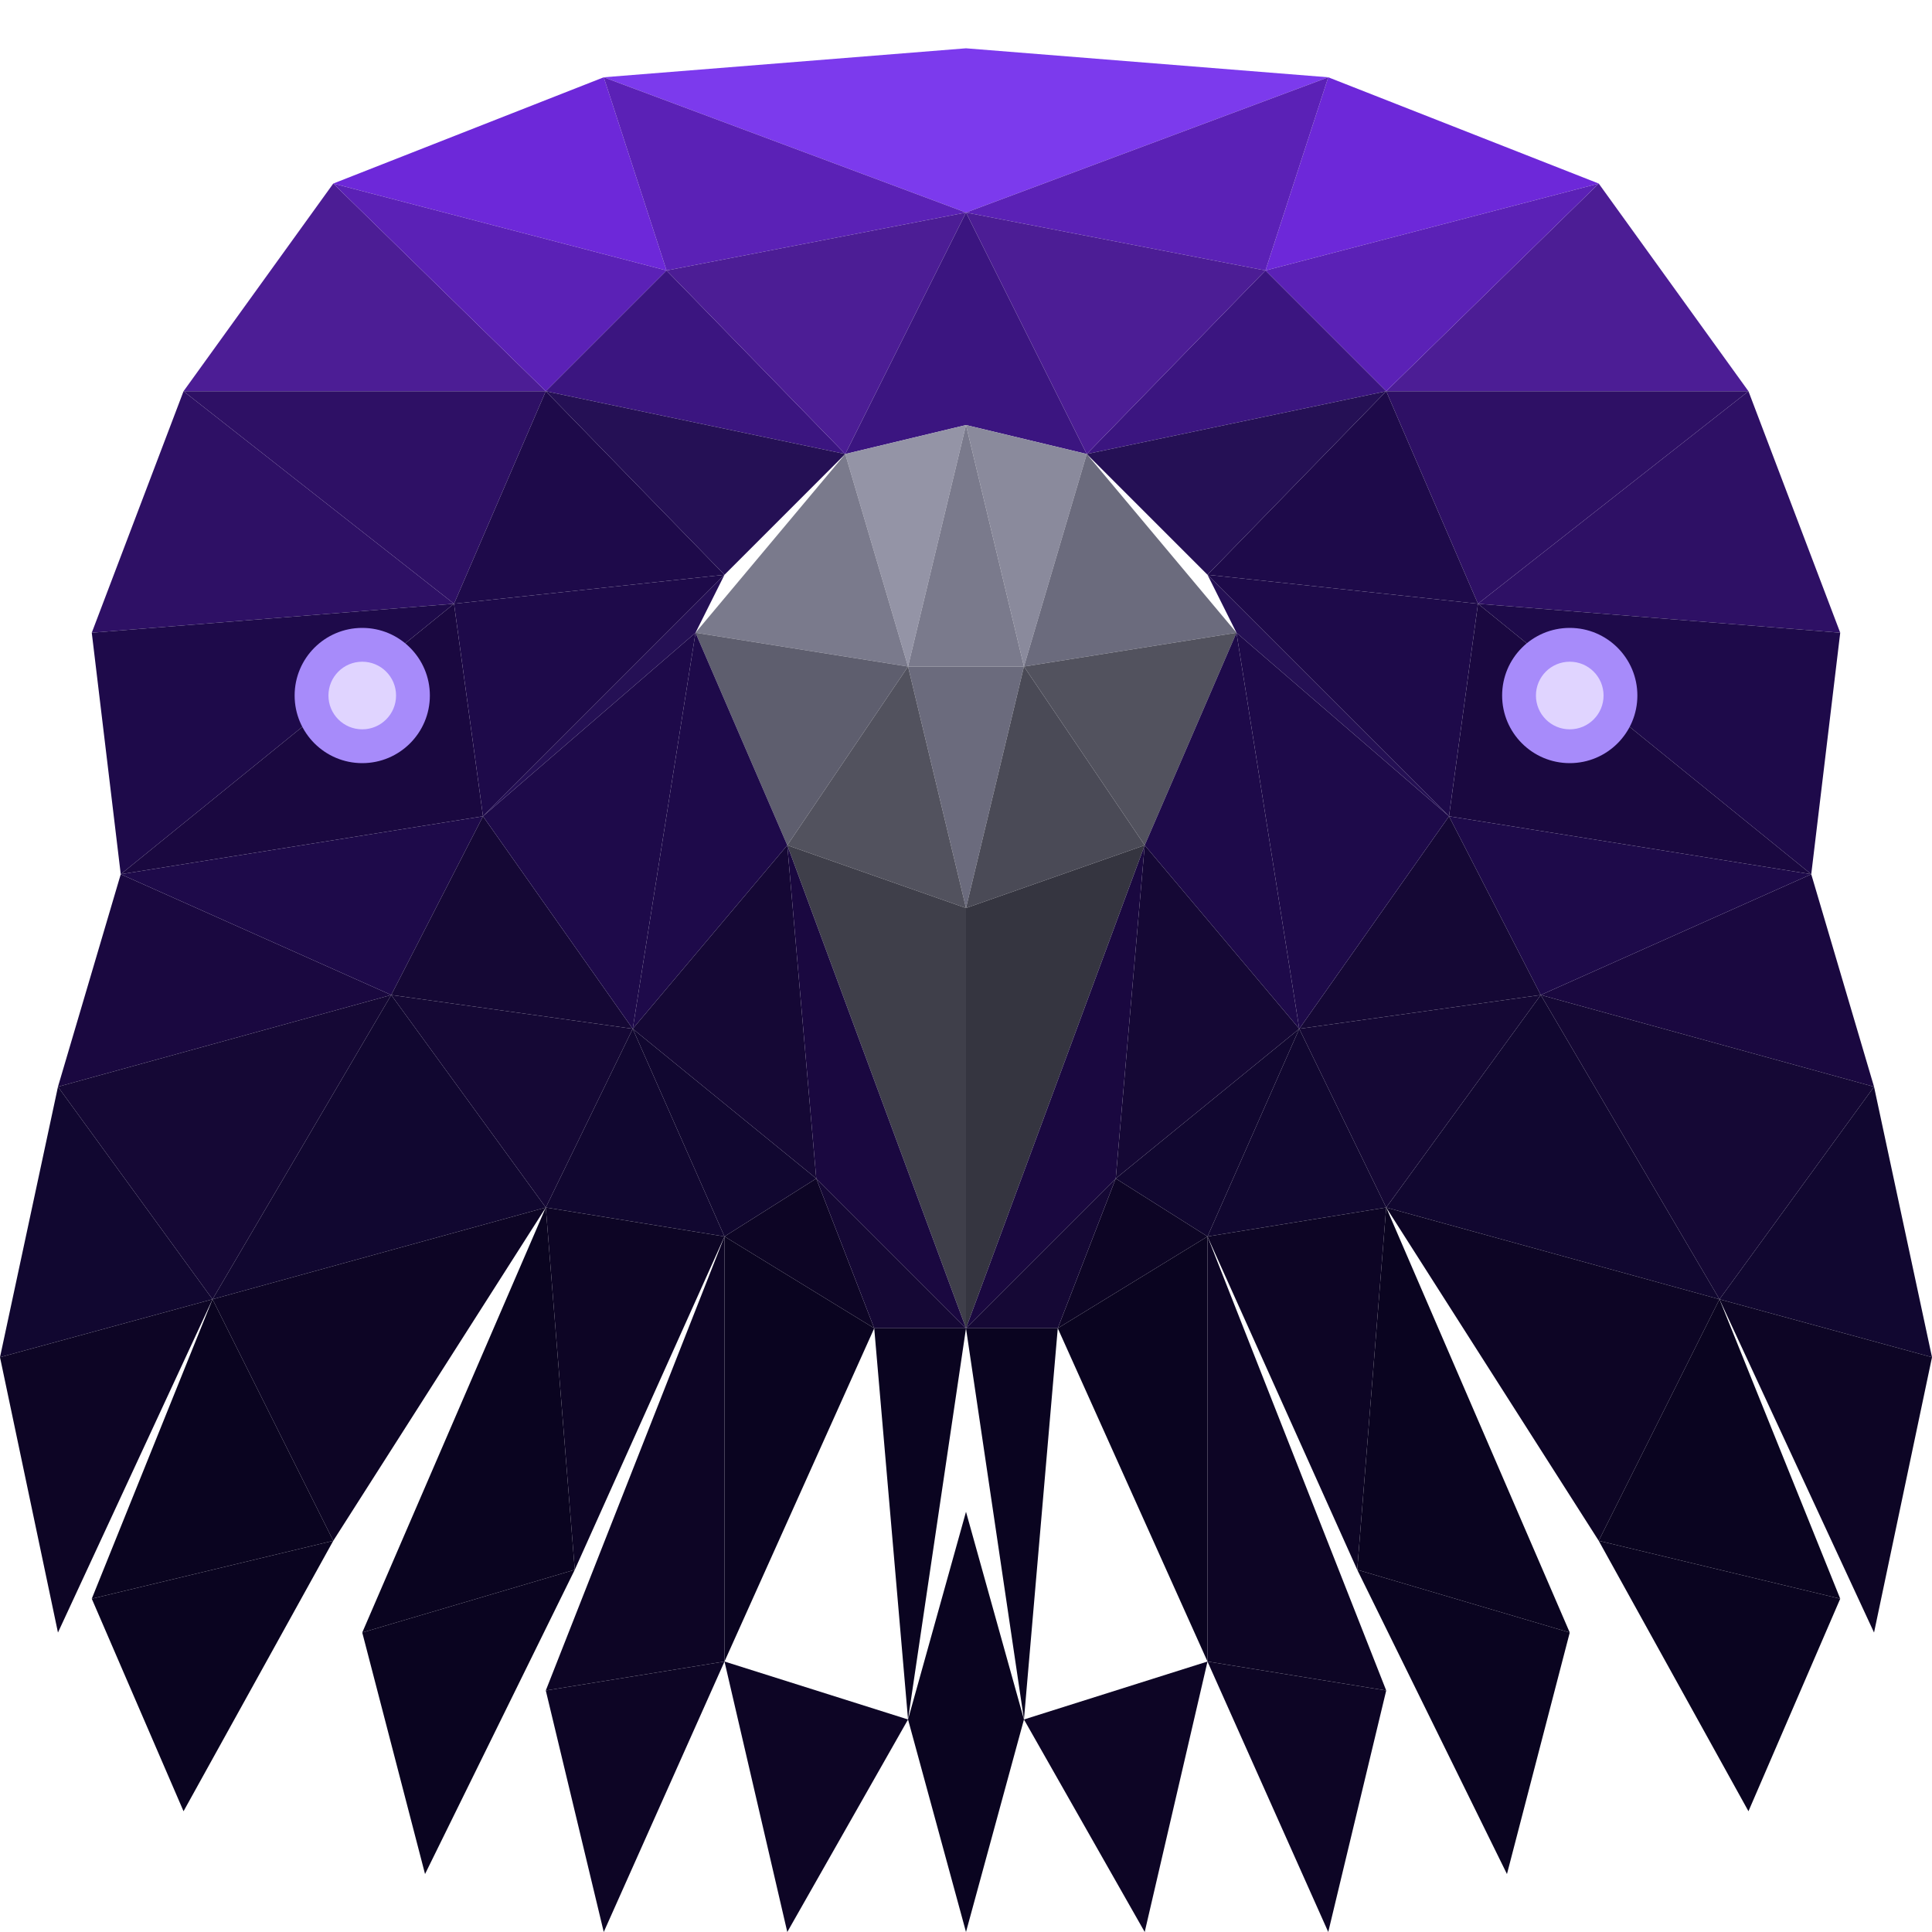
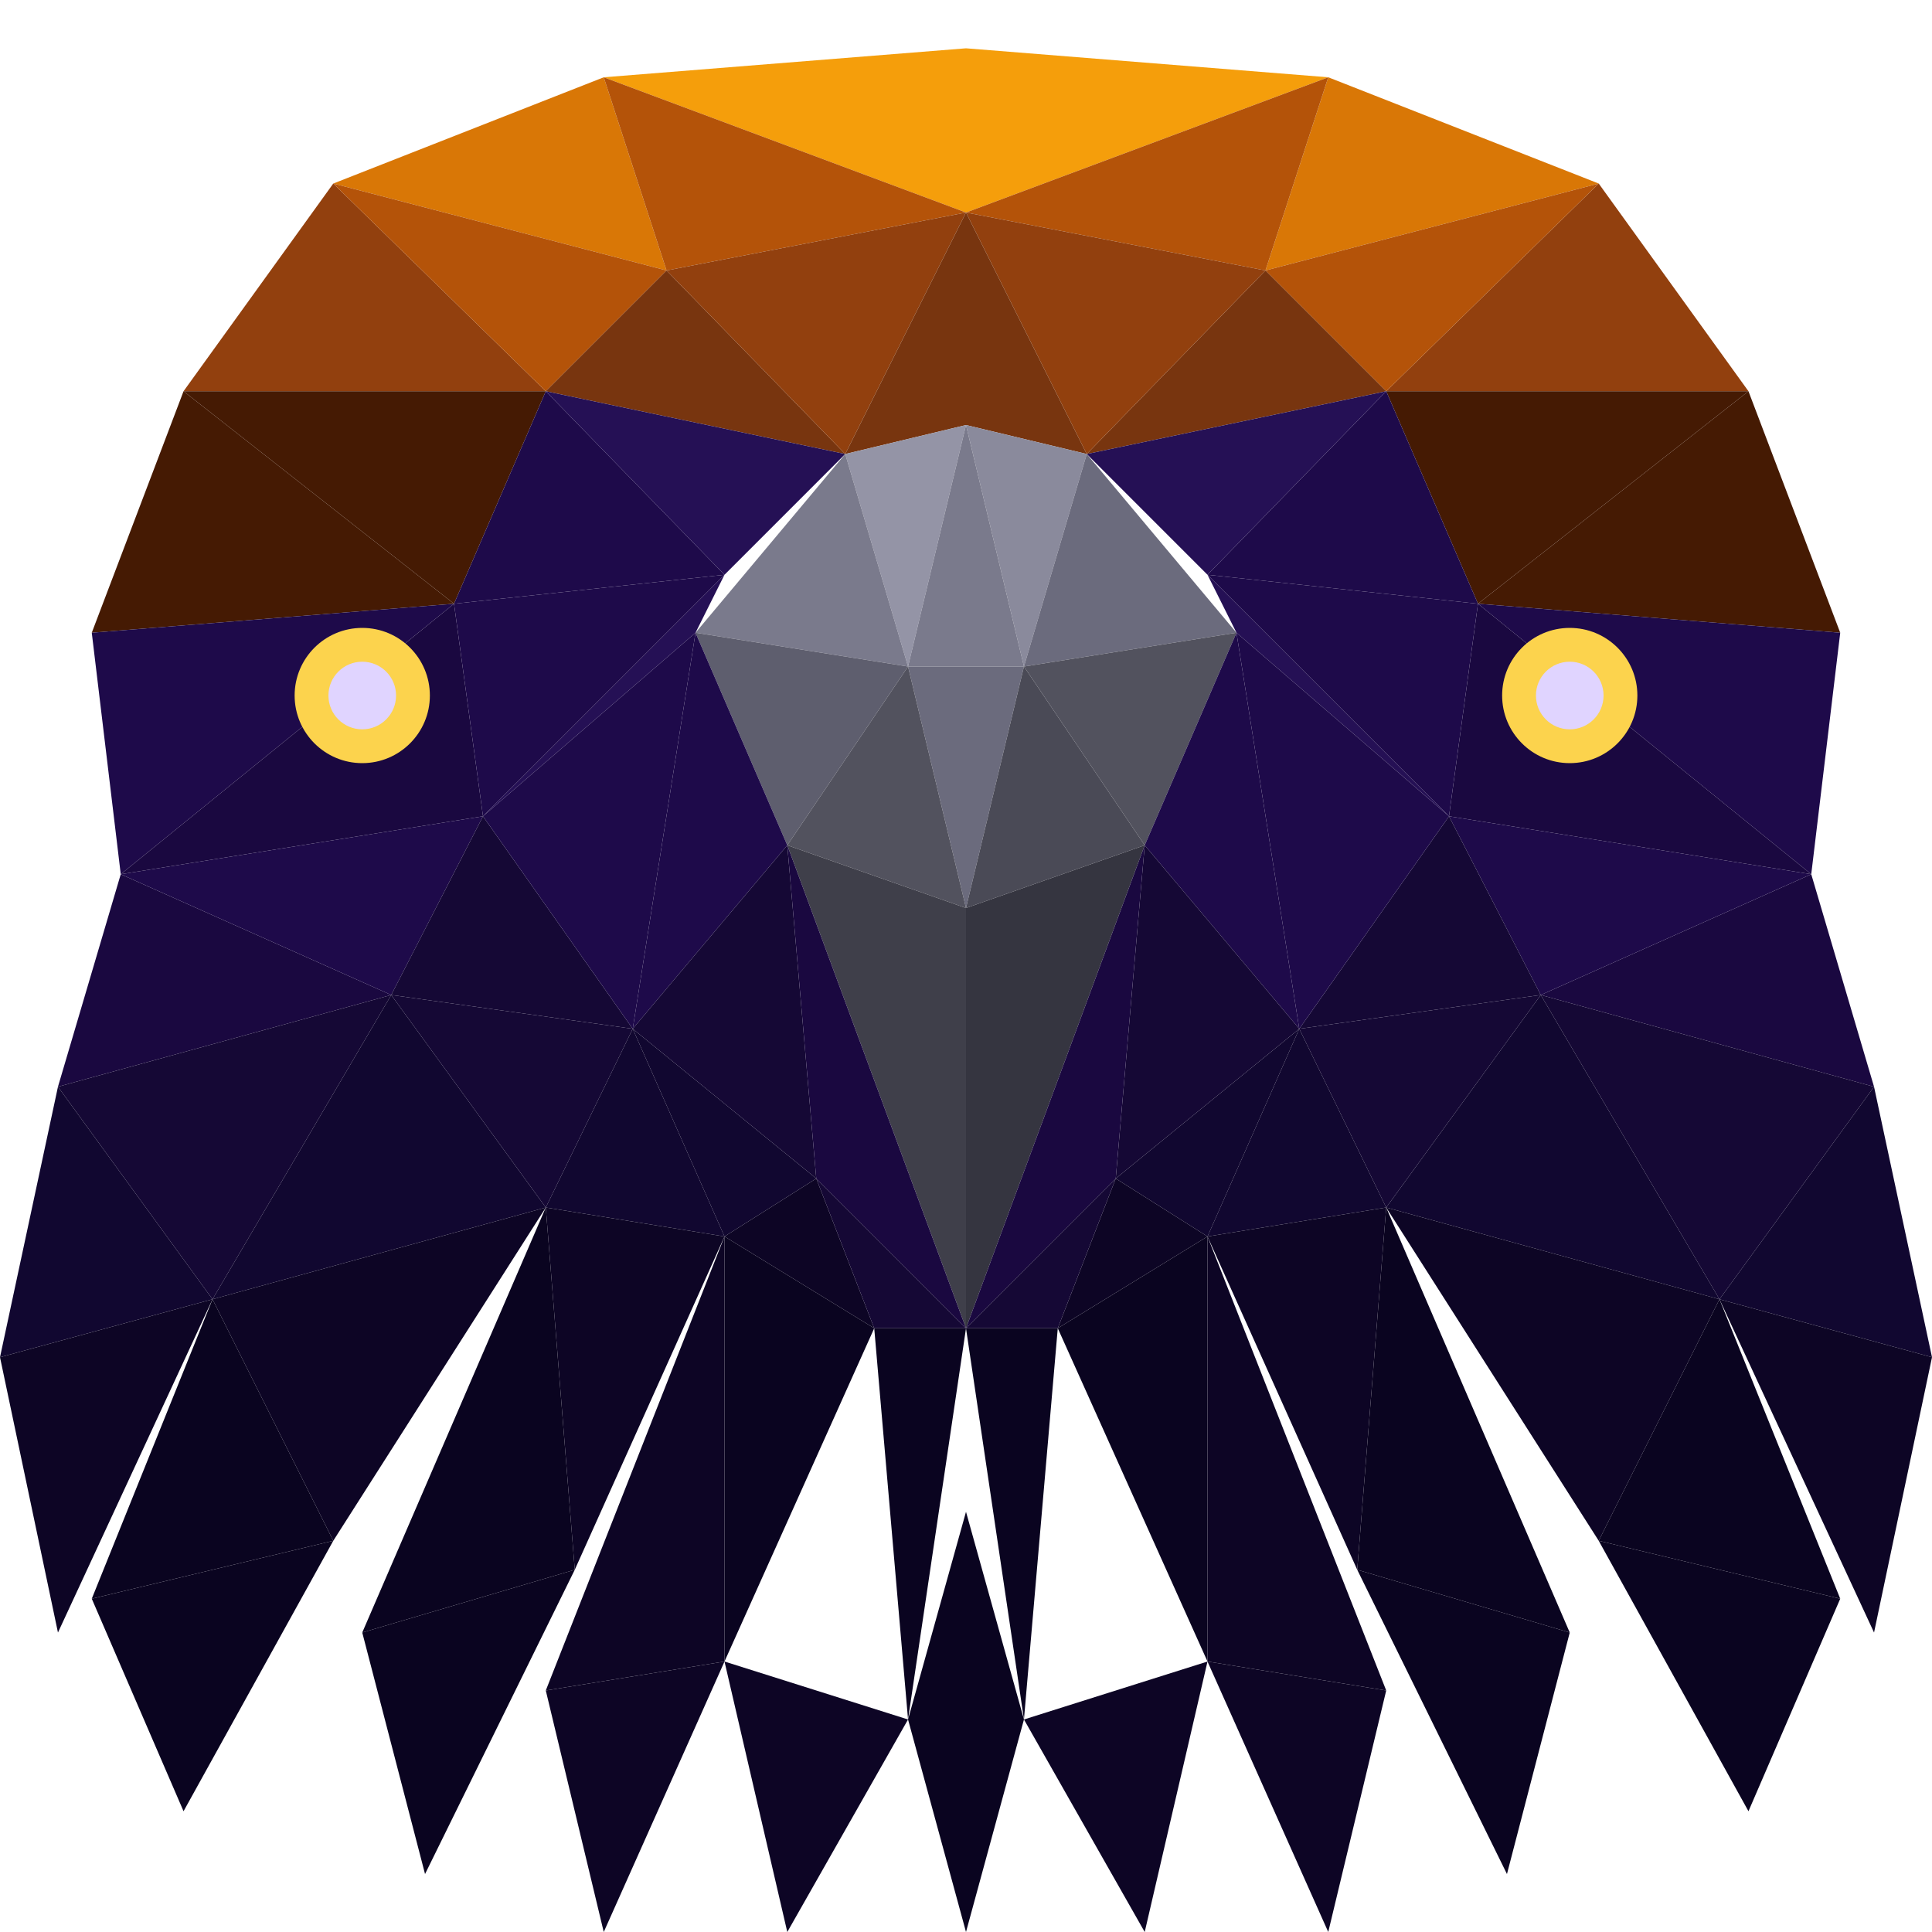
<svg xmlns="http://www.w3.org/2000/svg" width="400" height="400" viewBox="0 0 400 400" fill="none">
-   <polygon points="125,16 200,10 275,16 200,44" fill="#7c3aed" />
-   <polygon points="125,16 69,38 138,56" fill="#6d28d9" />
-   <polygon points="275,16 331,38 262,56" fill="#6d28d9" />
-   <polygon points="125,16 138,56 200,44" fill="#5b21b6" />
-   <polygon points="275,16 262,56 200,44" fill="#5b21b6" />
-   <polygon points="69,38 38,81 113,81" fill="#4c1d95" />
-   <polygon points="69,38 113,81 138,56" fill="#5b21b6" />
-   <polygon points="331,38 362,81 287,81" fill="#4c1d95" />
-   <polygon points="331,38 287,81 262,56" fill="#5b21b6" />
-   <polygon points="138,56 113,81 175,94" fill="#3b1580" />
-   <polygon points="262,56 287,81 225,94" fill="#3b1580" />
-   <polygon points="138,56 175,94 200,44" fill="#4c1d95" />
-   <polygon points="262,56 225,94 200,44" fill="#4c1d95" />
-   <polygon points="200,44 175,94 200,88" fill="#3b1580" />
-   <polygon points="200,44 225,94 200,88" fill="#3b1580" />
-   <polygon points="38,81 19,131 94,125" fill="#2e1065" />
-   <polygon points="38,81 94,125 113,81" fill="#2e1065" />
-   <polygon points="362,81 381,131 306,125" fill="#2e1065" />
-   <polygon points="362,81 306,125 287,81" fill="#2e1065" />
+   <polygon points="125,16 200,10 275,16 200,44" fill="#f59e0b" />
+   <polygon points="125,16 69,38 138,56" fill="#d97706" />
+   <polygon points="275,16 331,38 262,56" fill="#d97706" />
+   <polygon points="125,16 138,56 200,44" fill="#b45309" />
+   <polygon points="275,16 262,56 200,44" fill="#b45309" />
+   <polygon points="69,38 38,81 113,81" fill="#92400e" />
+   <polygon points="69,38 113,81 138,56" fill="#b45309" />
+   <polygon points="331,38 362,81 287,81" fill="#92400e" />
+   <polygon points="331,38 287,81 262,56" fill="#b45309" />
+   <polygon points="138,56 113,81 175,94" fill="#78350f" />
+   <polygon points="262,56 287,81 225,94" fill="#78350f" />
+   <polygon points="138,56 175,94 200,44" fill="#92400e" />
+   <polygon points="262,56 225,94 200,44" fill="#92400e" />
+   <polygon points="200,44 175,94 200,88" fill="#78350f" />
+   <polygon points="200,44 225,94 200,88" fill="#78350f" />
+   <polygon points="38,81 19,131 94,125" fill="#451a03" />
+   <polygon points="38,81 94,125 113,81" fill="#451a03" />
+   <polygon points="362,81 381,131 306,125" fill="#451a03" />
+   <polygon points="362,81 306,125 287,81" fill="#451a03" />
  <polygon points="113,81 94,125 150,119" fill="#1e0a4a" />
  <polygon points="113,81 150,119 175,94" fill="#251055" />
  <polygon points="287,81 306,125 250,119" fill="#1e0a4a" />
  <polygon points="287,81 250,119 225,94" fill="#251055" />
  <polygon points="175,94 200,88 188,138" fill="#9494a6" />
  <polygon points="225,94 200,88 212,138" fill="#8a8a9c" />
  <polygon points="188,138 200,88 212,138" fill="#7a7a8c" />
  <polygon points="175,94 188,138 144,131" fill="#7a7a8c" />
  <polygon points="225,94 212,138 256,131" fill="#6b6b7d" />
  <polygon points="144,131 188,138 163,175" fill="#5e5e6e" />
  <polygon points="256,131 212,138 237,175" fill="#52525e" />
  <polygon points="188,138 212,138 200,188" fill="#6b6b7d" />
  <polygon points="163,175 188,138 200,188" fill="#52525e" />
  <polygon points="237,175 212,138 200,188" fill="#4a4a56" />
  <polygon points="163,175 200,188 200,275" fill="#3f3f4a" />
  <polygon points="237,175 200,188 200,275" fill="#353540" />
  <polygon points="94,125 19,131 25,181" fill="#1e0a4a" />
  <polygon points="94,125 25,181 100,169" fill="#1a0840" />
  <polygon points="150,119 94,125 100,169" fill="#1e0a4a" />
  <polygon points="150,119 100,169 144,131" fill="#251055" />
  <polygon points="306,125 381,131 375,181" fill="#1e0a4a" />
  <polygon points="306,125 375,181 300,169" fill="#1a0840" />
  <polygon points="250,119 306,125 300,169" fill="#1e0a4a" />
  <polygon points="250,119 300,169 256,131" fill="#251055" />
  <polygon points="25,181 12,225 81,206" fill="#1a0840" />
  <polygon points="25,181 81,206 100,169" fill="#1e0a4a" />
  <polygon points="375,181 388,225 319,206" fill="#1a0840" />
  <polygon points="375,181 319,206 300,169" fill="#1e0a4a" />
  <polygon points="100,169 81,206 131,213" fill="#150835" />
  <polygon points="100,169 131,213 144,131" fill="#1e0a4a" />
  <polygon points="300,169 319,206 269,213" fill="#150835" />
  <polygon points="300,169 269,213 256,131" fill="#1e0a4a" />
  <polygon points="144,131 131,213 163,175" fill="#1e0a4a" />
  <polygon points="256,131 269,213 237,175" fill="#1e0a4a" />
  <polygon points="163,175 131,213 169,244" fill="#150835" />
  <polygon points="237,175 269,213 231,244" fill="#150835" />
  <polygon points="163,175 200,275 169,244" fill="#1a0840" />
  <polygon points="237,175 200,275 231,244" fill="#1a0840" />
  <polygon points="81,206 12,225 44,269" fill="#150835" />
  <polygon points="81,206 44,269 113,250" fill="#110730" />
  <polygon points="131,213 81,206 113,250" fill="#150835" />
  <polygon points="131,213 113,250 150,256" fill="#110730" />
  <polygon points="319,206 388,225 356,269" fill="#150835" />
  <polygon points="319,206 356,269 287,250" fill="#110730" />
  <polygon points="269,213 319,206 287,250" fill="#150835" />
  <polygon points="269,213 287,250 250,256" fill="#110730" />
  <polygon points="169,244 131,213 150,256" fill="#110730" />
  <polygon points="231,244 269,213 250,256" fill="#110730" />
  <polygon points="169,244 150,256 181,275" fill="#0d0525" />
  <polygon points="231,244 250,256 219,275" fill="#0d0525" />
  <polygon points="169,244 200,275 181,275" fill="#150835" />
  <polygon points="231,244 200,275 219,275" fill="#150835" />
  <polygon points="12,225 44,269 0,281" fill="#110730" />
  <polygon points="388,225 356,269 400,281" fill="#110730" />
  <polygon points="0,281 44,269 12,338" fill="#0d0525" />
  <polygon points="400,281 356,269 388,338" fill="#0d0525" />
  <polygon points="44,269 113,250 69,319" fill="#0d0525" />
  <polygon points="44,269 69,319 19,331" fill="#0a0420" />
  <polygon points="356,269 287,250 331,319" fill="#0d0525" />
  <polygon points="356,269 331,319 381,331" fill="#0a0420" />
  <polygon points="113,250 150,256 119,325" fill="#0d0525" />
  <polygon points="113,250 119,325 75,338" fill="#0a0420" />
  <polygon points="287,250 250,256 281,325" fill="#0d0525" />
  <polygon points="287,250 281,325 325,338" fill="#0a0420" />
  <polygon points="150,256 181,275 150,344" fill="#0a0420" />
  <polygon points="150,256 150,344 113,350" fill="#0d0525" />
  <polygon points="250,256 219,275 250,344" fill="#0a0420" />
  <polygon points="250,256 250,344 287,350" fill="#0d0525" />
  <polygon points="181,275 200,275 188,356" fill="#0a0420" />
  <polygon points="219,275 200,275 212,356" fill="#0a0420" />
  <polygon points="19,331 69,319 38,375" fill="#0a0420" />
  <polygon points="381,331 331,319 362,375" fill="#0a0420" />
  <polygon points="75,338 119,325 88,388" fill="#0a0420" />
  <polygon points="325,338 281,325 312,388" fill="#0a0420" />
  <polygon points="113,350 150,344 125,400" fill="#0d0525" />
  <polygon points="287,350 250,344 275,400" fill="#0d0525" />
  <polygon points="150,344 188,356 163,400" fill="#0d0525" />
  <polygon points="250,344 212,356 237,400" fill="#0d0525" />
  <polygon points="188,356 200,313 200,400" fill="#0a0420" />
  <polygon points="212,356 200,313 200,400" fill="#0a0420" />
-   <circle cx="75" cy="144" r="14" fill="#a78bfa" />
+   <circle cx="75" cy="144" r="14" fill="#fcd34d" />
  <circle cx="75" cy="144" r="7" fill="#e0d4ff" />
-   <circle cx="325" cy="144" r="14" fill="#a78bfa" />
+   <circle cx="325" cy="144" r="14" fill="#fcd34d" />
  <circle cx="325" cy="144" r="7" fill="#e0d4ff" />
</svg>
